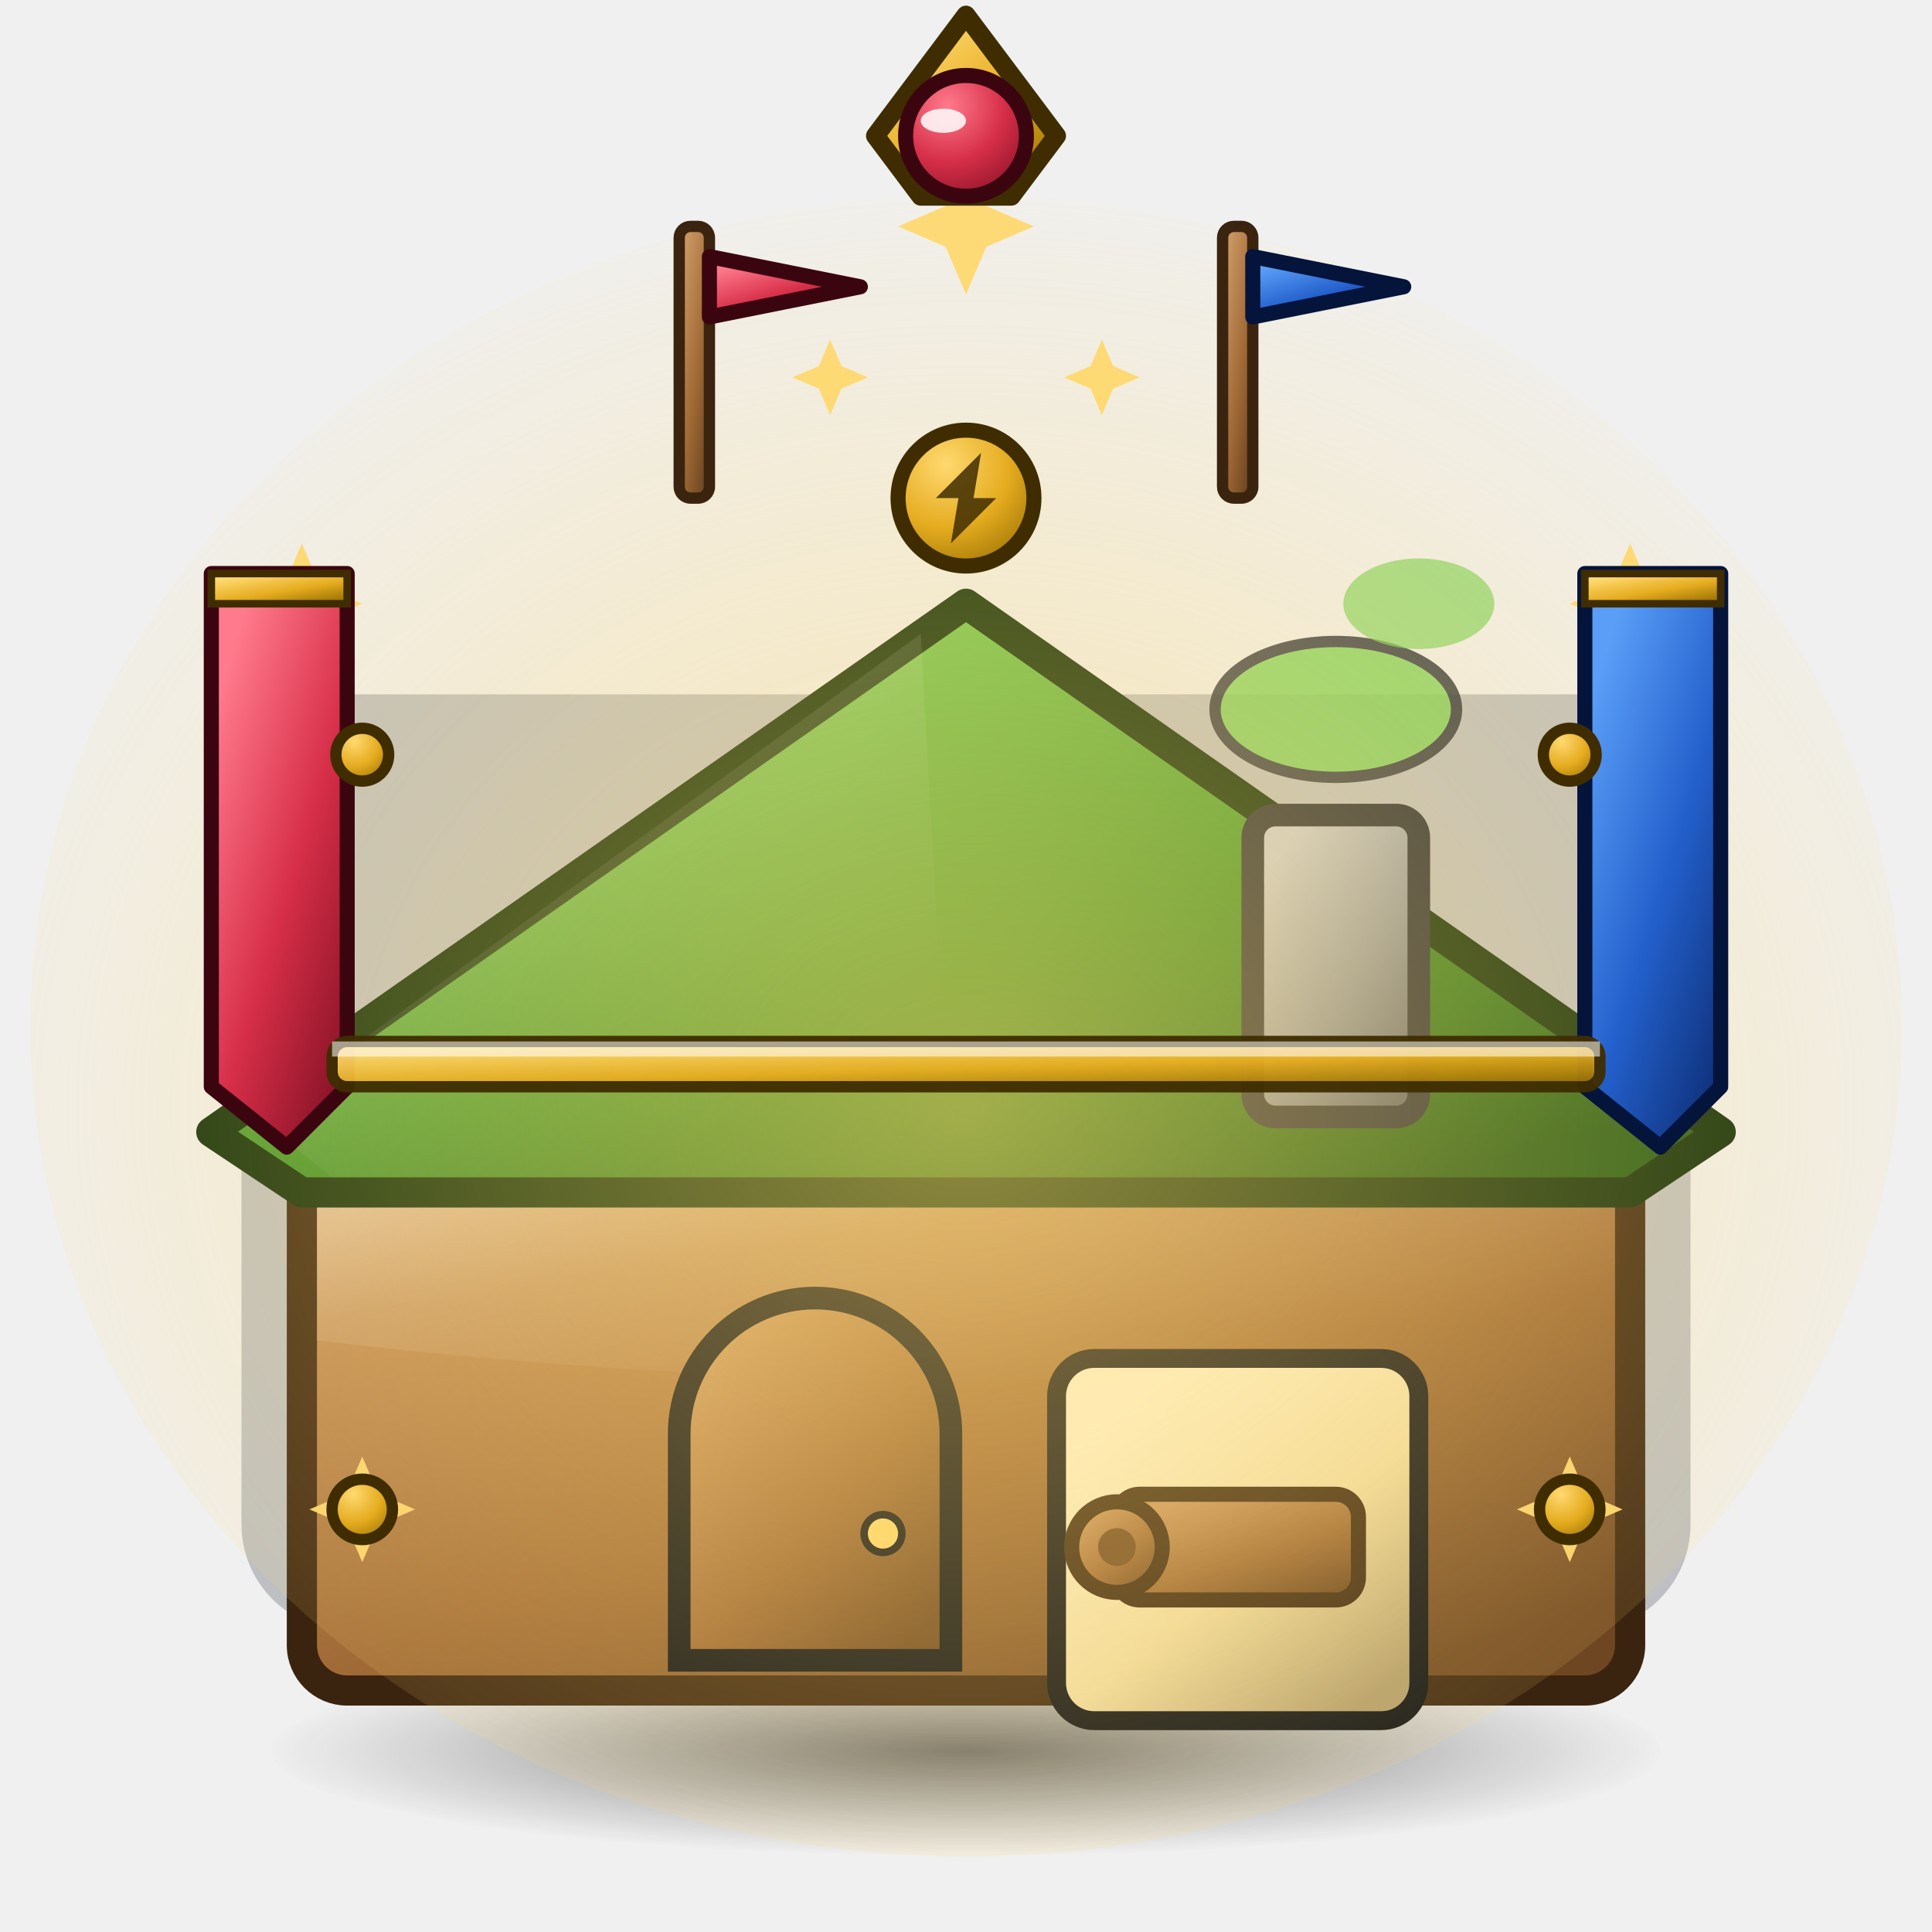
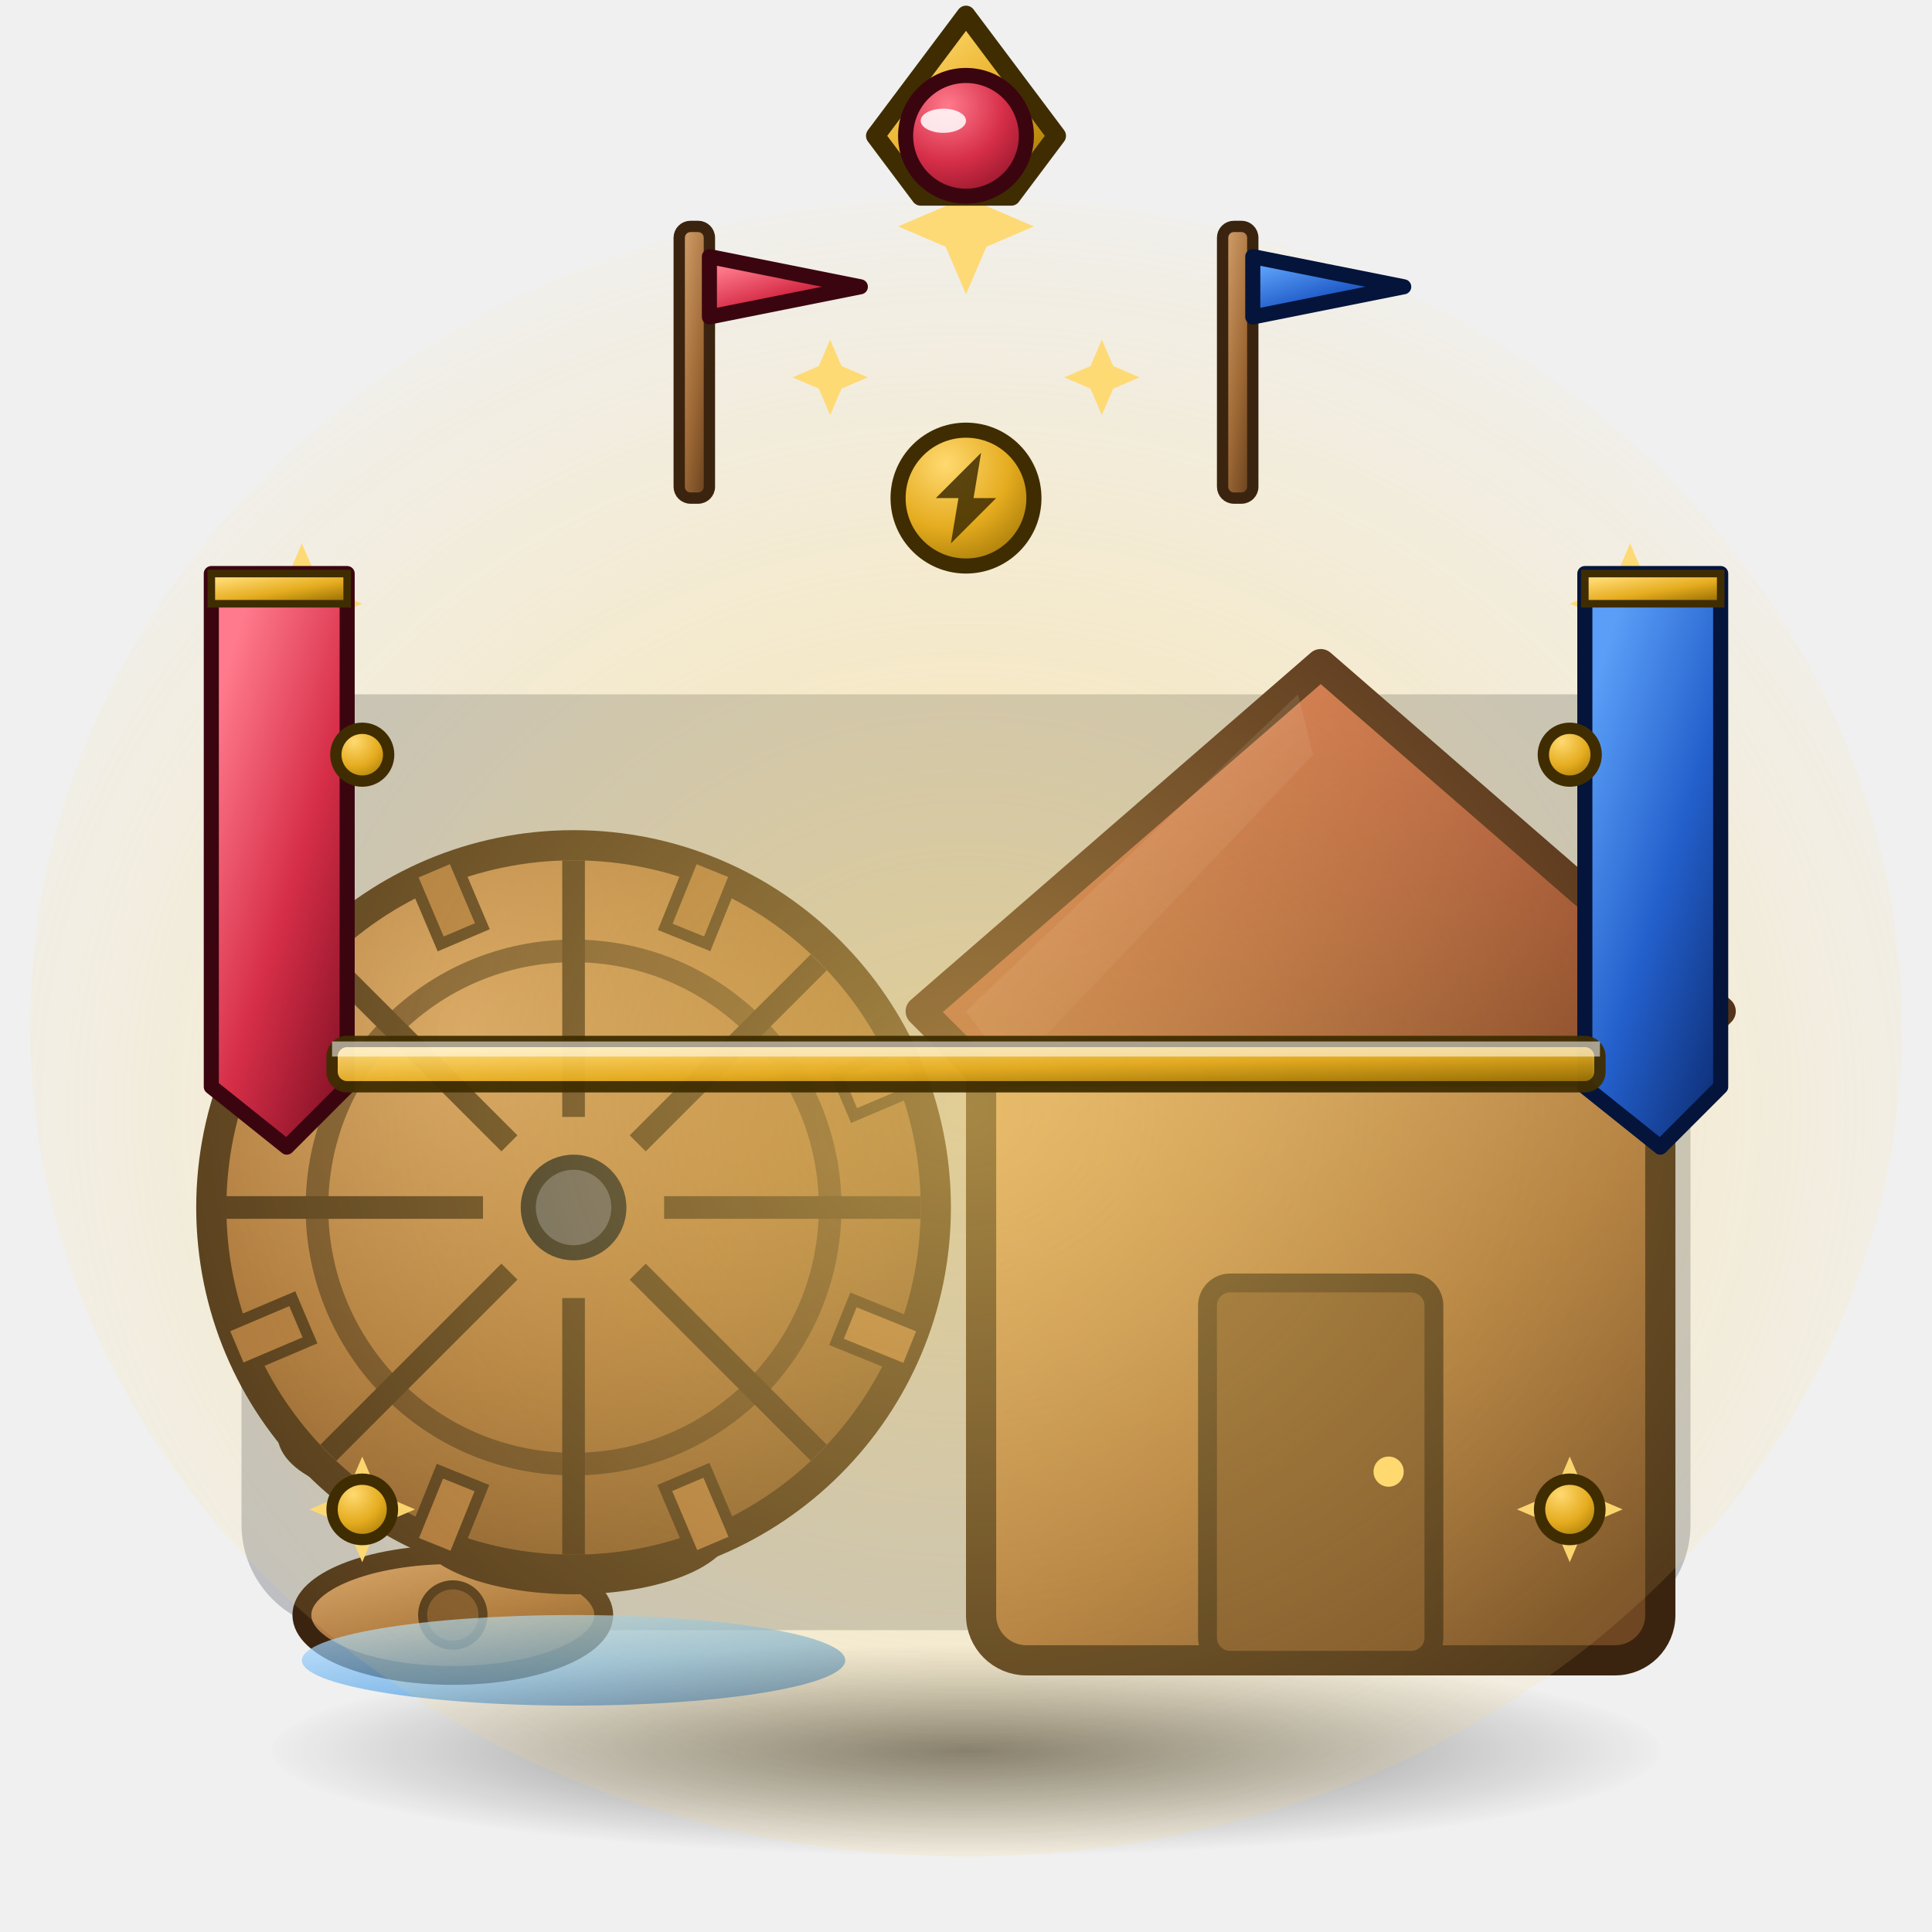
<svg xmlns="http://www.w3.org/2000/svg" viewBox="0 0 256 256" width="256" height="256" shape-rendering="geometricPrecision">
  <defs>
    <filter id="gk-shadow-soft" x="-30%" y="-30%" width="160%" height="160%">
      <feGaussianBlur in="SourceAlpha" stdDeviation="3" />
      <feOffset dx="0" dy="3" result="b" />
      <feComponentTransfer>
        <feFuncA type="linear" slope="0.55" />
      </feComponentTransfer>
      <feMerge>
        <feMergeNode />
        <feMergeNode in="SourceGraphic" />
      </feMerge>
    </filter>
    <filter id="gk-bevel" x="-10%" y="-10%" width="120%" height="120%">
      <feGaussianBlur in="SourceAlpha" stdDeviation="2" result="blur" />
      <feSpecularLighting in="blur" surfaceScale="3" specularConstant="0.6" specularExponent="20" lighting-color="#ffffff" result="spec">
        <feDistantLight azimuth="135" elevation="55" />
      </feSpecularLighting>
      <feComposite in="spec" in2="SourceAlpha" operator="in" result="specMasked" />
      <feComposite in="SourceGraphic" in2="specMasked" operator="arithmetic" k1="0" k2="1" k3="1" k4="0" />
    </filter>
    <linearGradient id="gk-gloss" x1="0" y1="0" x2="0.7" y2="0.9">
      <stop offset="0" stop-color="#FFFFFF" stop-opacity="0.85" />
      <stop offset="0.55" stop-color="#FFFFFF" stop-opacity="0.18" />
      <stop offset="1" stop-color="#FFFFFF" stop-opacity="0" />
    </linearGradient>
    <radialGradient id="gk-contact-shadow" cx="0.5" cy="0.5" r="0.5">
      <stop offset="0" stop-color="#000000" stop-opacity="0.55" />
      <stop offset="0.7" stop-color="#000000" stop-opacity="0.15" />
      <stop offset="1" stop-color="#000000" stop-opacity="0" />
    </radialGradient>
    <linearGradient id="gk-grad-wood" x1="0.2" y1="0.1" x2="0.85" y2="0.95">
      <stop offset="0" stop-color="#C99560" />
      <stop offset="0.55" stop-color="#A06A36" />
      <stop offset="1" stop-color="#6E4621" />
    </linearGradient>
    <radialGradient id="gk-rgrad-wood" cx="0.35" cy="0.25" r="0.85">
      <stop offset="0" stop-color="#C99560" />
      <stop offset="0.55" stop-color="#A06A36" />
      <stop offset="1" stop-color="#6E4621" />
    </radialGradient>
    <linearGradient id="gk-grad-stone" x1="0.2" y1="0.1" x2="0.85" y2="0.95">
      <stop offset="0" stop-color="#C9CCD4" />
      <stop offset="0.55" stop-color="#9298A4" />
      <stop offset="1" stop-color="#5E6471" />
    </linearGradient>
    <radialGradient id="gk-rgrad-stone" cx="0.35" cy="0.25" r="0.85">
      <stop offset="0" stop-color="#C9CCD4" />
      <stop offset="0.55" stop-color="#9298A4" />
      <stop offset="1" stop-color="#5E6471" />
    </radialGradient>
    <linearGradient id="gk-grad-brick" x1="0.2" y1="0.1" x2="0.85" y2="0.95">
      <stop offset="0" stop-color="#CE684D" />
      <stop offset="0.55" stop-color="#9C4231" />
      <stop offset="1" stop-color="#6A2618" />
    </linearGradient>
    <radialGradient id="gk-rgrad-brick" cx="0.35" cy="0.25" r="0.85">
      <stop offset="0" stop-color="#CE684D" />
      <stop offset="0.55" stop-color="#9C4231" />
      <stop offset="1" stop-color="#6A2618" />
    </radialGradient>
    <linearGradient id="gk-grad-thatch" x1="0.2" y1="0.1" x2="0.85" y2="0.95">
      <stop offset="0" stop-color="#E3B563" />
      <stop offset="0.55" stop-color="#B0832F" />
      <stop offset="1" stop-color="#79581B" />
    </linearGradient>
    <radialGradient id="gk-rgrad-thatch" cx="0.35" cy="0.25" r="0.85">
      <stop offset="0" stop-color="#E3B563" />
      <stop offset="0.55" stop-color="#B0832F" />
      <stop offset="1" stop-color="#79581B" />
    </radialGradient>
    <linearGradient id="gk-grad-steel" x1="0.2" y1="0.1" x2="0.85" y2="0.95">
      <stop offset="0" stop-color="#A0B0BE" />
      <stop offset="0.55" stop-color="#6F8190" />
      <stop offset="1" stop-color="#3F4D5A" />
    </linearGradient>
    <radialGradient id="gk-rgrad-steel" cx="0.35" cy="0.25" r="0.85">
      <stop offset="0" stop-color="#A0B0BE" />
      <stop offset="0.55" stop-color="#6F8190" />
      <stop offset="1" stop-color="#3F4D5A" />
    </radialGradient>
    <linearGradient id="gk-grad-iron" x1="0.2" y1="0.1" x2="0.85" y2="0.95">
      <stop offset="0" stop-color="#6B7080" />
      <stop offset="0.55" stop-color="#43485A" />
      <stop offset="1" stop-color="#21253A" />
    </linearGradient>
    <radialGradient id="gk-rgrad-iron" cx="0.35" cy="0.25" r="0.85">
      <stop offset="0" stop-color="#6B7080" />
      <stop offset="0.55" stop-color="#43485A" />
      <stop offset="1" stop-color="#21253A" />
    </radialGradient>
    <linearGradient id="gk-grad-copper" x1="0.2" y1="0.1" x2="0.85" y2="0.95">
      <stop offset="0" stop-color="#E2A172" />
      <stop offset="0.55" stop-color="#B36839" />
      <stop offset="1" stop-color="#7A3F1B" />
    </linearGradient>
    <radialGradient id="gk-rgrad-copper" cx="0.35" cy="0.25" r="0.85">
      <stop offset="0" stop-color="#E2A172" />
      <stop offset="0.55" stop-color="#B36839" />
      <stop offset="1" stop-color="#7A3F1B" />
    </radialGradient>
    <linearGradient id="gk-grad-gold" x1="0.2" y1="0.1" x2="0.85" y2="0.95">
      <stop offset="0" stop-color="#FFD970" />
      <stop offset="0.55" stop-color="#E5AC1F" />
      <stop offset="1" stop-color="#9F7505" />
    </linearGradient>
    <radialGradient id="gk-rgrad-gold" cx="0.35" cy="0.25" r="0.85">
      <stop offset="0" stop-color="#FFD970" />
      <stop offset="0.55" stop-color="#E5AC1F" />
      <stop offset="1" stop-color="#9F7505" />
    </radialGradient>
    <linearGradient id="gk-grad-ruby" x1="0.2" y1="0.1" x2="0.85" y2="0.95">
      <stop offset="0" stop-color="#FF7A8C" />
      <stop offset="0.55" stop-color="#D62E48" />
      <stop offset="1" stop-color="#8C1428" />
    </linearGradient>
    <radialGradient id="gk-rgrad-ruby" cx="0.35" cy="0.25" r="0.85">
      <stop offset="0" stop-color="#FF7A8C" />
      <stop offset="0.55" stop-color="#D62E48" />
      <stop offset="1" stop-color="#8C1428" />
    </radialGradient>
    <linearGradient id="gk-grad-emerald" x1="0.2" y1="0.1" x2="0.85" y2="0.95">
      <stop offset="0" stop-color="#5BDD96" />
      <stop offset="0.55" stop-color="#1FA561" />
      <stop offset="1" stop-color="#0E6C3D" />
    </linearGradient>
    <radialGradient id="gk-rgrad-emerald" cx="0.35" cy="0.25" r="0.85">
      <stop offset="0" stop-color="#5BDD96" />
      <stop offset="0.55" stop-color="#1FA561" />
      <stop offset="1" stop-color="#0E6C3D" />
    </radialGradient>
    <linearGradient id="gk-grad-sapphire" x1="0.2" y1="0.1" x2="0.85" y2="0.95">
      <stop offset="0" stop-color="#5A9EF7" />
      <stop offset="0.55" stop-color="#235FCB" />
      <stop offset="1" stop-color="#103480" />
    </linearGradient>
    <radialGradient id="gk-rgrad-sapphire" cx="0.35" cy="0.25" r="0.85">
      <stop offset="0" stop-color="#5A9EF7" />
      <stop offset="0.55" stop-color="#235FCB" />
      <stop offset="1" stop-color="#103480" />
    </radialGradient>
    <linearGradient id="gk-grad-amethyst" x1="0.2" y1="0.1" x2="0.85" y2="0.95">
      <stop offset="0" stop-color="#B581FF" />
      <stop offset="0.55" stop-color="#7E47D6" />
      <stop offset="1" stop-color="#4C2289" />
    </linearGradient>
    <radialGradient id="gk-rgrad-amethyst" cx="0.35" cy="0.25" r="0.85">
      <stop offset="0" stop-color="#B581FF" />
      <stop offset="0.55" stop-color="#7E47D6" />
      <stop offset="1" stop-color="#4C2289" />
    </radialGradient>
    <linearGradient id="gk-grad-leaf" x1="0.2" y1="0.1" x2="0.85" y2="0.95">
      <stop offset="0" stop-color="#7BD15A" />
      <stop offset="0.55" stop-color="#3D9226" />
      <stop offset="1" stop-color="#1F5712" />
    </linearGradient>
    <radialGradient id="gk-rgrad-leaf" cx="0.35" cy="0.25" r="0.85">
      <stop offset="0" stop-color="#7BD15A" />
      <stop offset="0.55" stop-color="#3D9226" />
      <stop offset="1" stop-color="#1F5712" />
    </radialGradient>
    <linearGradient id="gk-grad-sky" x1="0.2" y1="0.1" x2="0.85" y2="0.95">
      <stop offset="0" stop-color="#A8D9FF" />
      <stop offset="0.55" stop-color="#5FA8E8" />
      <stop offset="1" stop-color="#2C6BB0" />
    </linearGradient>
    <radialGradient id="gk-rgrad-sky" cx="0.35" cy="0.25" r="0.85">
      <stop offset="0" stop-color="#A8D9FF" />
      <stop offset="0.55" stop-color="#5FA8E8" />
      <stop offset="1" stop-color="#2C6BB0" />
    </radialGradient>
    <linearGradient id="gk-grad-dark" x1="0.2" y1="0.1" x2="0.85" y2="0.95">
      <stop offset="0" stop-color="#3A4250" />
      <stop offset="0.55" stop-color="#222937" />
      <stop offset="1" stop-color="#10141C" />
    </linearGradient>
    <radialGradient id="gk-rgrad-dark" cx="0.35" cy="0.25" r="0.85">
      <stop offset="0" stop-color="#3A4250" />
      <stop offset="0.55" stop-color="#222937" />
      <stop offset="1" stop-color="#10141C" />
    </radialGradient>
    <linearGradient id="gk-grad-cream" x1="0.2" y1="0.1" x2="0.85" y2="0.95">
      <stop offset="0" stop-color="#FFF6D8" />
      <stop offset="0.55" stop-color="#F1DDA4" />
      <stop offset="1" stop-color="#B19D6E" />
    </linearGradient>
    <radialGradient id="gk-rgrad-cream" cx="0.35" cy="0.25" r="0.85">
      <stop offset="0" stop-color="#FFF6D8" />
      <stop offset="0.55" stop-color="#F1DDA4" />
      <stop offset="1" stop-color="#B19D6E" />
    </radialGradient>
    <radialGradient id="gk-rarity-common" cx="0.5" cy="0.55" r="0.55">
      <stop offset="0" stop-color="#9298A4" stop-opacity="0.85" />
      <stop offset="0.6" stop-color="#9298A4" stop-opacity="0.35" />
      <stop offset="1" stop-color="#9298A4" stop-opacity="0" />
    </radialGradient>
    <radialGradient id="gk-rarity-uncommon" cx="0.5" cy="0.55" r="0.55">
      <stop offset="0" stop-color="#3D9226" stop-opacity="0.85" />
      <stop offset="0.6" stop-color="#3D9226" stop-opacity="0.35" />
      <stop offset="1" stop-color="#3D9226" stop-opacity="0" />
    </radialGradient>
    <radialGradient id="gk-rarity-rare" cx="0.5" cy="0.55" r="0.55">
      <stop offset="0" stop-color="#235FCB" stop-opacity="0.85" />
      <stop offset="0.6" stop-color="#235FCB" stop-opacity="0.35" />
      <stop offset="1" stop-color="#235FCB" stop-opacity="0" />
    </radialGradient>
    <radialGradient id="gk-rarity-epic" cx="0.5" cy="0.55" r="0.55">
      <stop offset="0" stop-color="#7E47D6" stop-opacity="0.85" />
      <stop offset="0.6" stop-color="#7E47D6" stop-opacity="0.35" />
      <stop offset="1" stop-color="#7E47D6" stop-opacity="0" />
    </radialGradient>
    <radialGradient id="gk-rarity-legendary" cx="0.5" cy="0.55" r="0.55">
      <stop offset="0" stop-color="#E5AC1F" stop-opacity="0.85" />
      <stop offset="0.6" stop-color="#E5AC1F" stop-opacity="0.35" />
      <stop offset="1" stop-color="#E5AC1F" stop-opacity="0" />
    </radialGradient>
    <radialGradient id="gk-rarity-mythic" cx="0.5" cy="0.55" r="0.55">
      <stop offset="0" stop-color="#D62E48" stop-opacity="0.85" />
      <stop offset="0.6" stop-color="#D62E48" stop-opacity="0.35" />
      <stop offset="1" stop-color="#D62E48" stop-opacity="0" />
    </radialGradient>
  </defs>
  <rect x="32" y="92" width="192" height="124" rx="14" fill="#5E6471" opacity="0.35" />
  <ellipse cx="128" cy="232" rx="92" ry="14" fill="url(#gk-contact-shadow)" />
-   <rect x="40" y="144" width="176" height="80" rx="6" ry="6" fill="url(#gk-grad-wood)" stroke="#3B240F" stroke-width="4" />
-   <path d="M 42 150              Q 42 146 46 146              L 210 146              Q 214 146 214 150              L 214 177.6              Q 128 188 42 177.6              Z" fill="url(#gk-gloss)" opacity="0.7" pointer-events="none" />
-   <path d="M 28 150          L 128 80          L 228 150          L 216 158          L 40 158 Z" fill="url(#gk-grad-leaf)" stroke="#0A2A06" stroke-width="4" stroke-linejoin="round" />
-   <path d="M 34 148 L 122 84 L 126 156 L 44 156 Z" fill="url(#gk-gloss)" opacity="0.5" />
-   <rect x="166" y="108" width="22" height="40" rx="3" fill="url(#gk-grad-stone)" stroke="#262B36" stroke-width="3" />
-   <ellipse cx="177" cy="94" rx="16" ry="9" fill="#7BD15A" opacity="0.85" stroke="#262B36" stroke-width="1.5" />
-   <ellipse cx="188" cy="80" rx="10" ry="6" fill="#7BD15A" opacity="0.7" />
-   <path d="M 90 220              L 90 190              A 18 18 0 0 1 126 190              L 126 220 Z" fill="url(#gk-grad-wood)" stroke="#0A0D14" stroke-width="3" />
-   <circle cx="117" cy="203.2" r="2.5" fill="#FFD970" stroke="#0A0D14" stroke-width="1" />
-   <rect x="140" y="180" width="48" height="48" rx="5" fill="url(#gk-grad-cream)" stroke="#0A0D14" stroke-width="2.5" />
-   <rect x="148" y="198" width="32" height="14" rx="3" fill="url(#gk-grad-wood)" stroke="#3B240F" stroke-width="2" />
-   <circle cx="148" cy="205" r="6" fill="url(#gk-grad-wood)" stroke="#3B240F" stroke-width="2" />
-   <circle cx="148" cy="205" r="2.5" fill="#6E4621" />
+   <g fill="url(#gk-grad-wood)" stroke="#3B240F" stroke-width="2.5">
+     <ellipse cx="60" cy="214" rx="20" ry="8" />
+     <ellipse cx="76" cy="202" rx="20" ry="8" />
+     <ellipse cx="58" cy="190" rx="20" ry="8" />
+   </g>
+   <g stroke="#3B240F" stroke-width="1.2" fill="#6E4621">
+     <circle cx="60" cy="214" r="4" />
+     <circle cx="76" cy="202" r="4" />
+     <circle cx="58" cy="190" r="4" />
+   </g>
+   <rect x="130" y="130" width="90" height="90" rx="6" ry="6" fill="url(#gk-grad-wood)" stroke="#3B240F" stroke-width="4" />
+   <path d="M 122 134 L 175 88 L 228 134 L 220 142 L 130 142 Z" fill="url(#gk-grad-brick)" stroke="#321009" stroke-width="4" stroke-linejoin="round" />
+   <path d="M 128 134 L 172 92 L 174 100 L 134 142 Z" fill="url(#gk-gloss)" opacity="0.5" pointer-events="none" />
+   <rect x="160" y="170" width="30" height="50" rx="3" fill="#6E4621" stroke="#3B240F" stroke-width="2.5" />
+   <circle cx="184" cy="195" r="2" fill="#FFD970" />
+   <g transform="translate(76, 160)">
+     <circle cx="0" cy="0" r="48" fill="url(#gk-rgrad-wood)" stroke="#3B240F" stroke-width="4" />
+     <circle cx="0" cy="0" r="34" fill="none" stroke="#3B240F" stroke-width="3" opacity="0.7" />
+     <line x1="12.0" y1="0.0" x2="46.0" y2="0.0" stroke="#3B240F" stroke-width="3" />
+     <line x1="8.5" y1="8.5" x2="32.5" y2="32.5" stroke="#3B240F" stroke-width="3" />
+     <line x1="-0.0" y1="12.0" x2="-0.0" y2="46.0" stroke="#3B240F" stroke-width="3" />
+     <line x1="-8.5" y1="8.5" x2="-32.5" y2="32.5" stroke="#3B240F" stroke-width="3" />
+     <line x1="-12.0" y1="-0.0" x2="-46.0" y2="-0.0" stroke="#3B240F" stroke-width="3" />
+     <line x1="-8.5" y1="-8.5" x2="-32.5" y2="-32.5" stroke="#3B240F" stroke-width="3" />
+     <line x1="-0.0" y1="-12.0" x2="-0.0" y2="-46.0" stroke="#3B240F" stroke-width="3" />
+     <line x1="8.5" y1="-8.5" x2="32.5" y2="-32.5" stroke="#3B240F" stroke-width="3" />
+     <rect x="35.6" y="13.9" width="10" height="6" transform="rotate(22 40.6 16.9)" fill="#A06A36" stroke="#3B240F" stroke-width="1.5" />
+     <rect x="11.8" y="37.6" width="10" height="6" transform="rotate(67 16.8 40.6)" fill="#A06A36" stroke="#3B240F" stroke-width="1.5" />
+     <rect x="-21.8" y="37.7" width="10" height="6" transform="rotate(112 -16.8 40.7)" fill="#A06A36" stroke="#3B240F" stroke-width="1.5" />
+     <rect x="-45.7" y="13.8" width="10" height="6" transform="rotate(157 -40.7 16.8)" fill="#A06A36" stroke="#3B240F" stroke-width="1.5" />
+     <rect x="-45.7" y="-19.8" width="10" height="6" transform="rotate(202 -40.7 -16.8)" fill="#A06A36" stroke="#3B240F" stroke-width="1.5" />
+     <rect x="-21.8" y="-43.7" width="10" height="6" transform="rotate(247 -16.8 -40.7)" fill="#A06A36" stroke="#3B240F" stroke-width="1.5" />
+     <rect x="11.8" y="-43.7" width="10" height="6" transform="rotate(292 16.8 -40.7)" fill="#A06A36" stroke="#3B240F" stroke-width="1.5" />
+     <rect x="35.6" y="-19.9" width="10" height="6" transform="rotate(337 40.6 -16.9)" fill="#A06A36" stroke="#3B240F" stroke-width="1.5" />
+     <circle cx="0" cy="0" r="6" fill="#43485A" stroke="#0A0D14" stroke-width="2" />
+   </g>
+   <ellipse cx="76" cy="220" rx="36" ry="6" fill="url(#gk-grad-sky)" opacity="0.7" />
  <defs>
    <radialGradient id="lvl-legendary" cx="0.5" cy="0.55" r="0.6">
      <stop offset="0" stop-color="#FFD970" stop-opacity="0.55" />
      <stop offset="0.55" stop-color="#FFD970" stop-opacity="0.25" />
      <stop offset="1" stop-color="#FFD970" stop-opacity="0" />
    </radialGradient>
  </defs>
  <ellipse cx="128" cy="136" rx="124" ry="110" fill="url(#lvl-legendary)" />
  <path d="M 40 72                      L 42.4 77.6                      L 48 80                      L 42.4 82.4                      L 40 88                      L 37.6 82.4                      L 32 80                      L 37.6 77.6 Z" fill="#FFD970" opacity="0.95" />
  <path d="M 216 72                      L 218.4 77.6                      L 224 80                      L 218.4 82.4                      L 216 88                      L 213.6 82.4                      L 208 80                      L 213.6 77.6 Z" fill="#FFD970" opacity="0.95" />
  <path d="M 128 21                      L 130.7 27.3                      L 137 30                      L 130.7 32.7                      L 128 39                      L 125.3 32.7                      L 119 30                      L 125.3 27.3 Z" fill="#FFD970" opacity="0.95" />
  <path d="M 48 193                      L 50.1 197.9                      L 55 200                      L 50.1 202.1                      L 48 207                      L 45.9 202.1                      L 41 200                      L 45.9 197.9 Z" fill="#FFD970" opacity="0.95" />
  <path d="M 208 193                      L 210.1 197.9                      L 215 200                      L 210.1 202.1                      L 208 207                      L 205.9 202.1                      L 201 200                      L 205.9 197.9 Z" fill="#FFD970" opacity="0.95" />
  <path d="M 110 45                      L 111.5 48.5                      L 115 50                      L 111.5 51.5                      L 110 55                      L 108.5 51.5                      L 105 50                      L 108.5 48.5 Z" fill="#FFD970" opacity="0.95" />
  <path d="M 146 45                      L 147.5 48.5                      L 151 50                      L 147.5 51.5                      L 146 55                      L 144.5 51.5                      L 141 50                      L 144.5 48.5 Z" fill="#FFD970" opacity="0.95" />
  <g>
    <path d="M 28 76            L 46 76            L 46 144            L 38 152            L 28  144 Z" fill="url(#gk-grad-ruby)" stroke="#3B0510" stroke-width="2" stroke-linejoin="round" />
    <rect x="28" y="76" width="18" height="4" fill="url(#gk-grad-gold)" stroke="#3F2D01" stroke-width="1" />
    <path d="M 210 76            L 228  76            L 228  144            L 220 152            L 210 144 Z" fill="url(#gk-grad-sapphire)" stroke="#04143B" stroke-width="2" stroke-linejoin="round" />
    <rect x="210" y="76" width="18" height="4" fill="url(#gk-grad-gold)" stroke="#3F2D01" stroke-width="1" />
  </g>
  <g>
    <rect x="90" y="30" width="4" height="36" rx="1.5" fill="url(#gk-grad-wood)" stroke="#3B240F" stroke-width="1.5" />
    <path d="M 94 34            L 114 38            L 94 42 Z" fill="url(#gk-grad-ruby)" stroke="#3B0510" stroke-width="2" stroke-linejoin="round" />
  </g>
  <rect x="44" y="138" width="168" height="6" rx="2" fill="url(#gk-grad-gold)" stroke="#3F2D01" stroke-width="1.5" opacity="0.95" />
  <rect x="44" y="138" width="168" height="2" fill="#FFFFFF" opacity="0.55" />
  <g fill="url(#gk-rgrad-gold)" stroke="#3F2D01" stroke-width="1.5">
    <circle cx="48" cy="200" r="4" />
    <circle cx="208" cy="200" r="4" />
    <circle cx="48" cy="100" r="3.5" />
    <circle cx="208" cy="100" r="3.5" />
  </g>
  <g>
    <rect x="162" y="30" width="4" height="36" rx="1.5" fill="url(#gk-grad-wood)" stroke="#3B240F" stroke-width="1.5" />
    <path d="M 166 34            L 186 38            L 166 42 Z" fill="url(#gk-grad-sapphire)" stroke="#04143B" stroke-width="2" stroke-linejoin="round" />
  </g>
  <circle cx="128" cy="66" r="9" fill="url(#gk-rgrad-gold)" stroke="#3F2D01" stroke-width="2" />
  <path d="M 130 60          L 124 66          L 127 66          L 126 72          L 132 66          L 129 66 Z" fill="#3F2D01" opacity="0.85" />
  <g>
    <path d="M 116 18            L 128 2            L 140 18            L 134 26            L 122 26 Z" fill="url(#gk-grad-gold)" stroke="#3F2D01" stroke-width="2.5" stroke-linejoin="round" />
    <circle cx="128" cy="18" r="8" fill="url(#gk-rgrad-ruby)" stroke="#3B0510" stroke-width="2" />
    <ellipse cx="125" cy="16" rx="3" ry="1.6" fill="#FFFFFF" opacity="0.85" />
  </g>
</svg>
